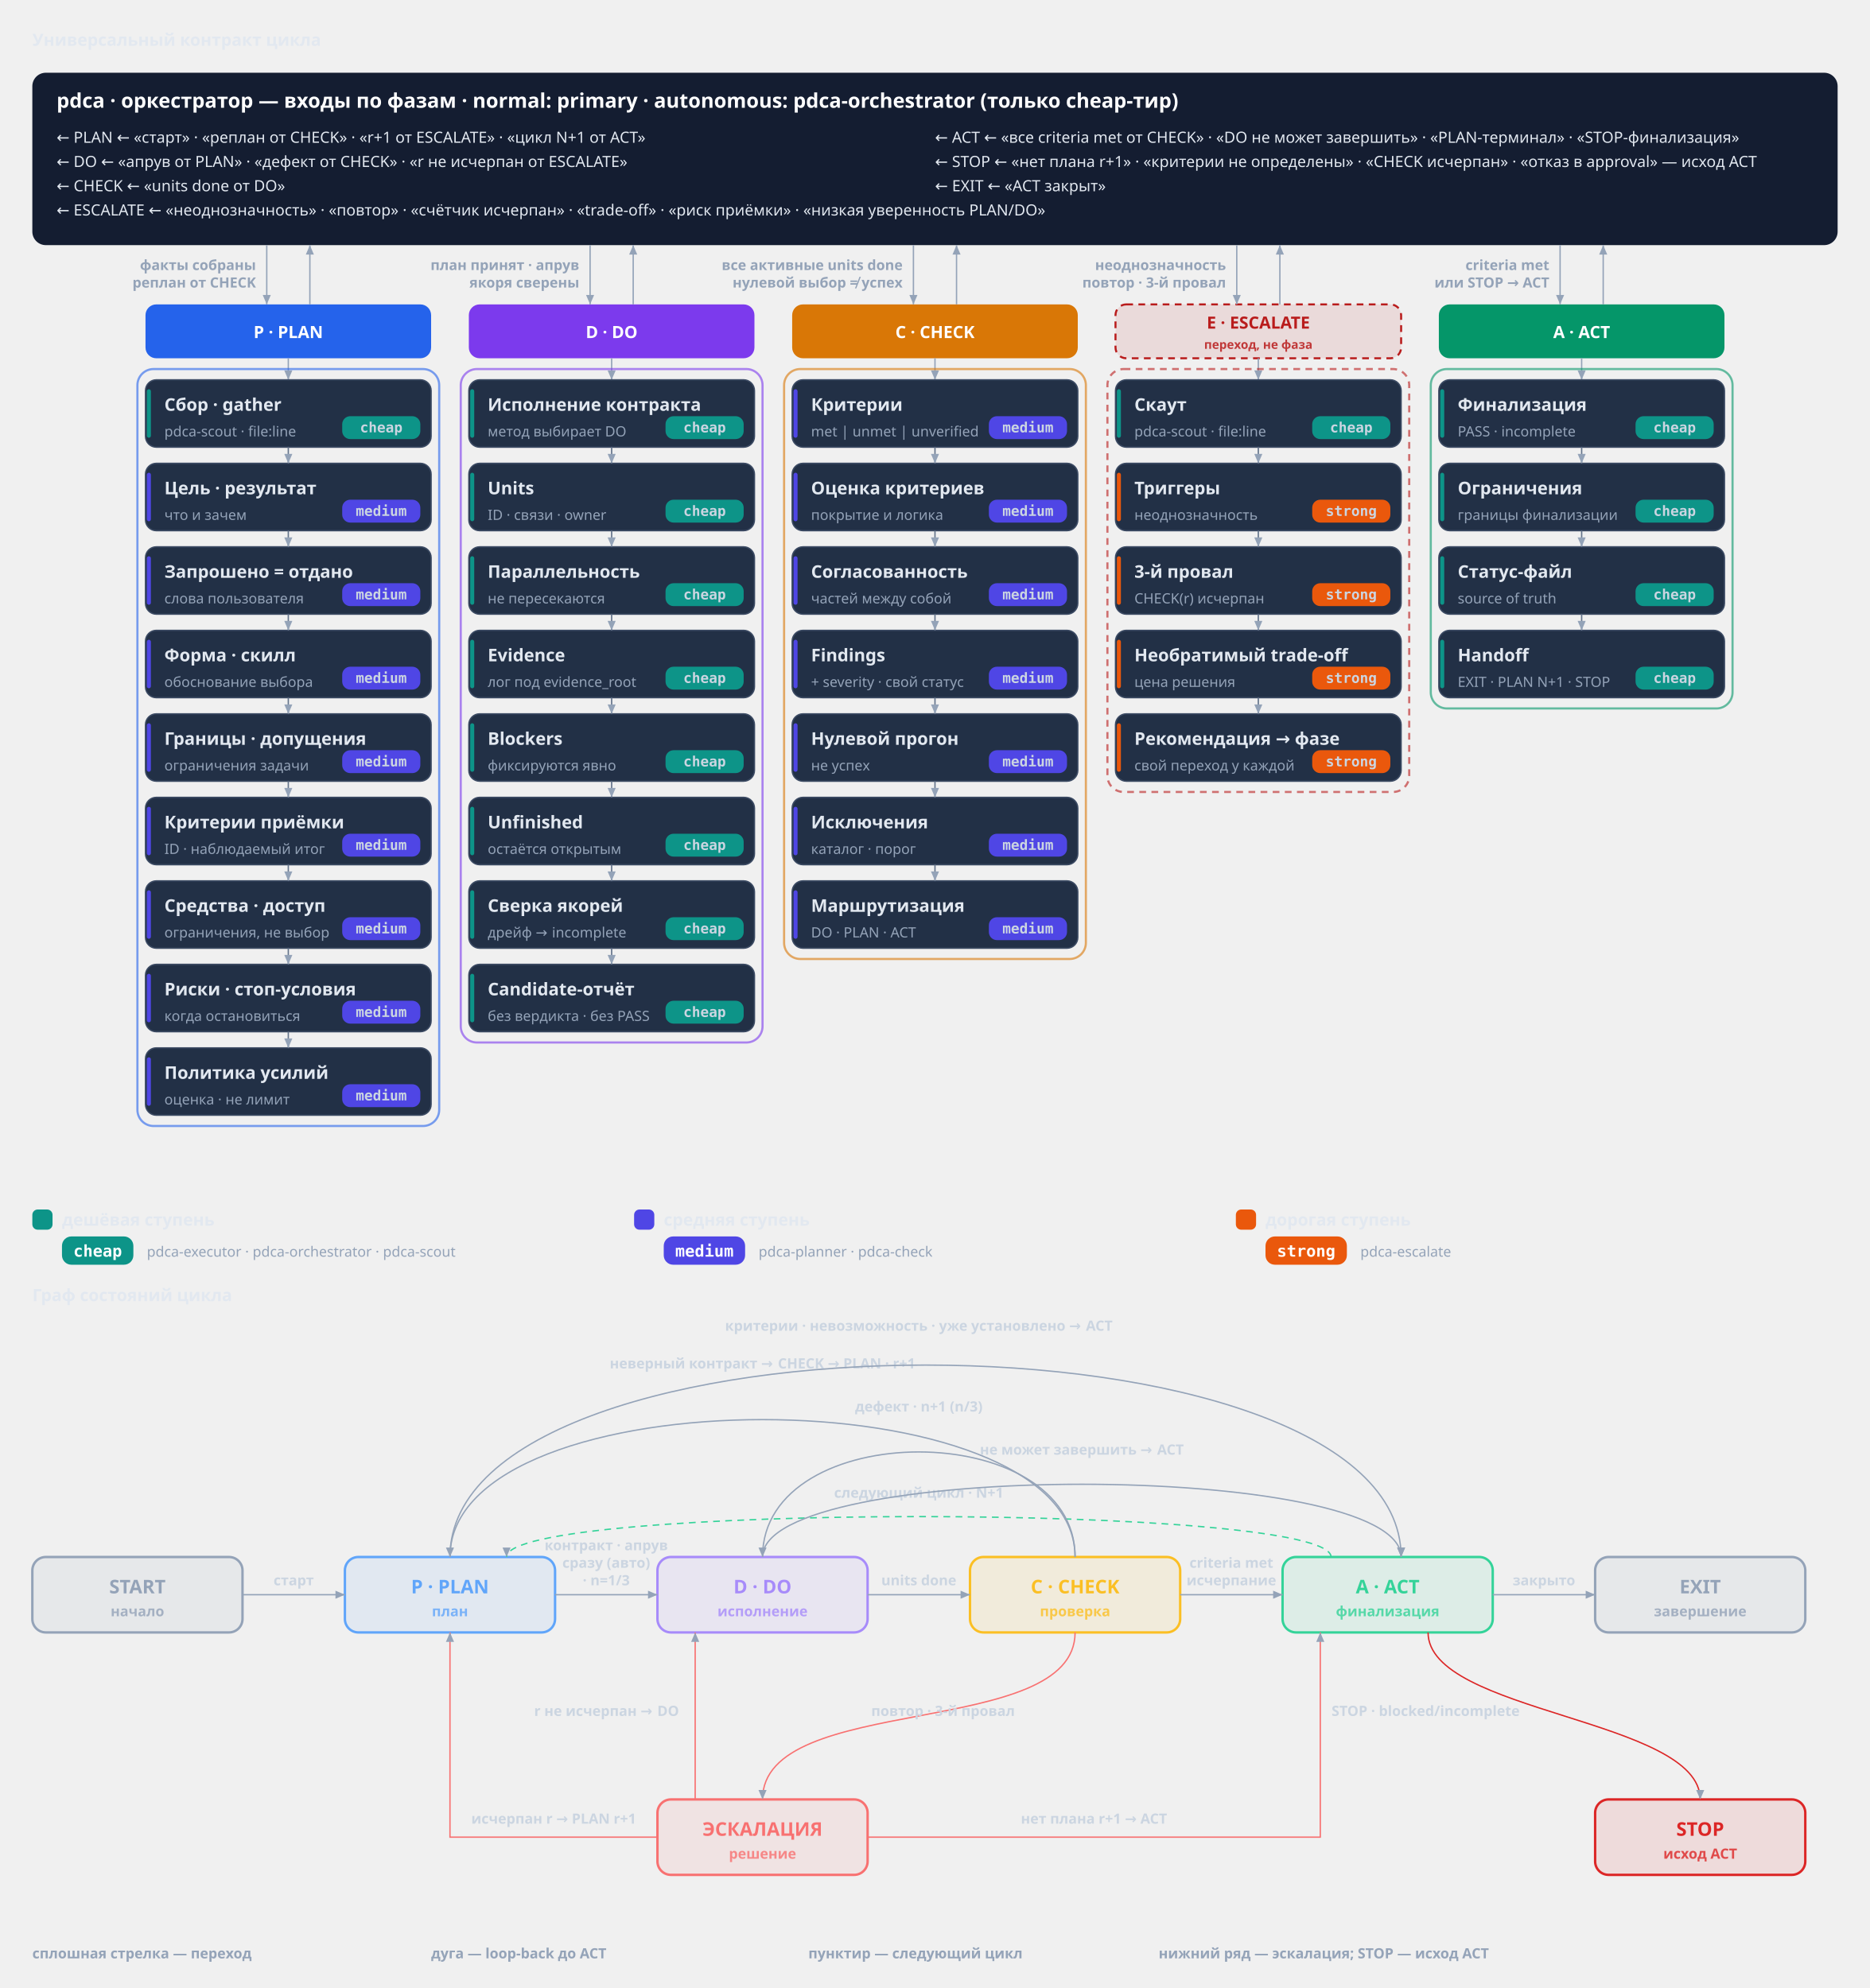
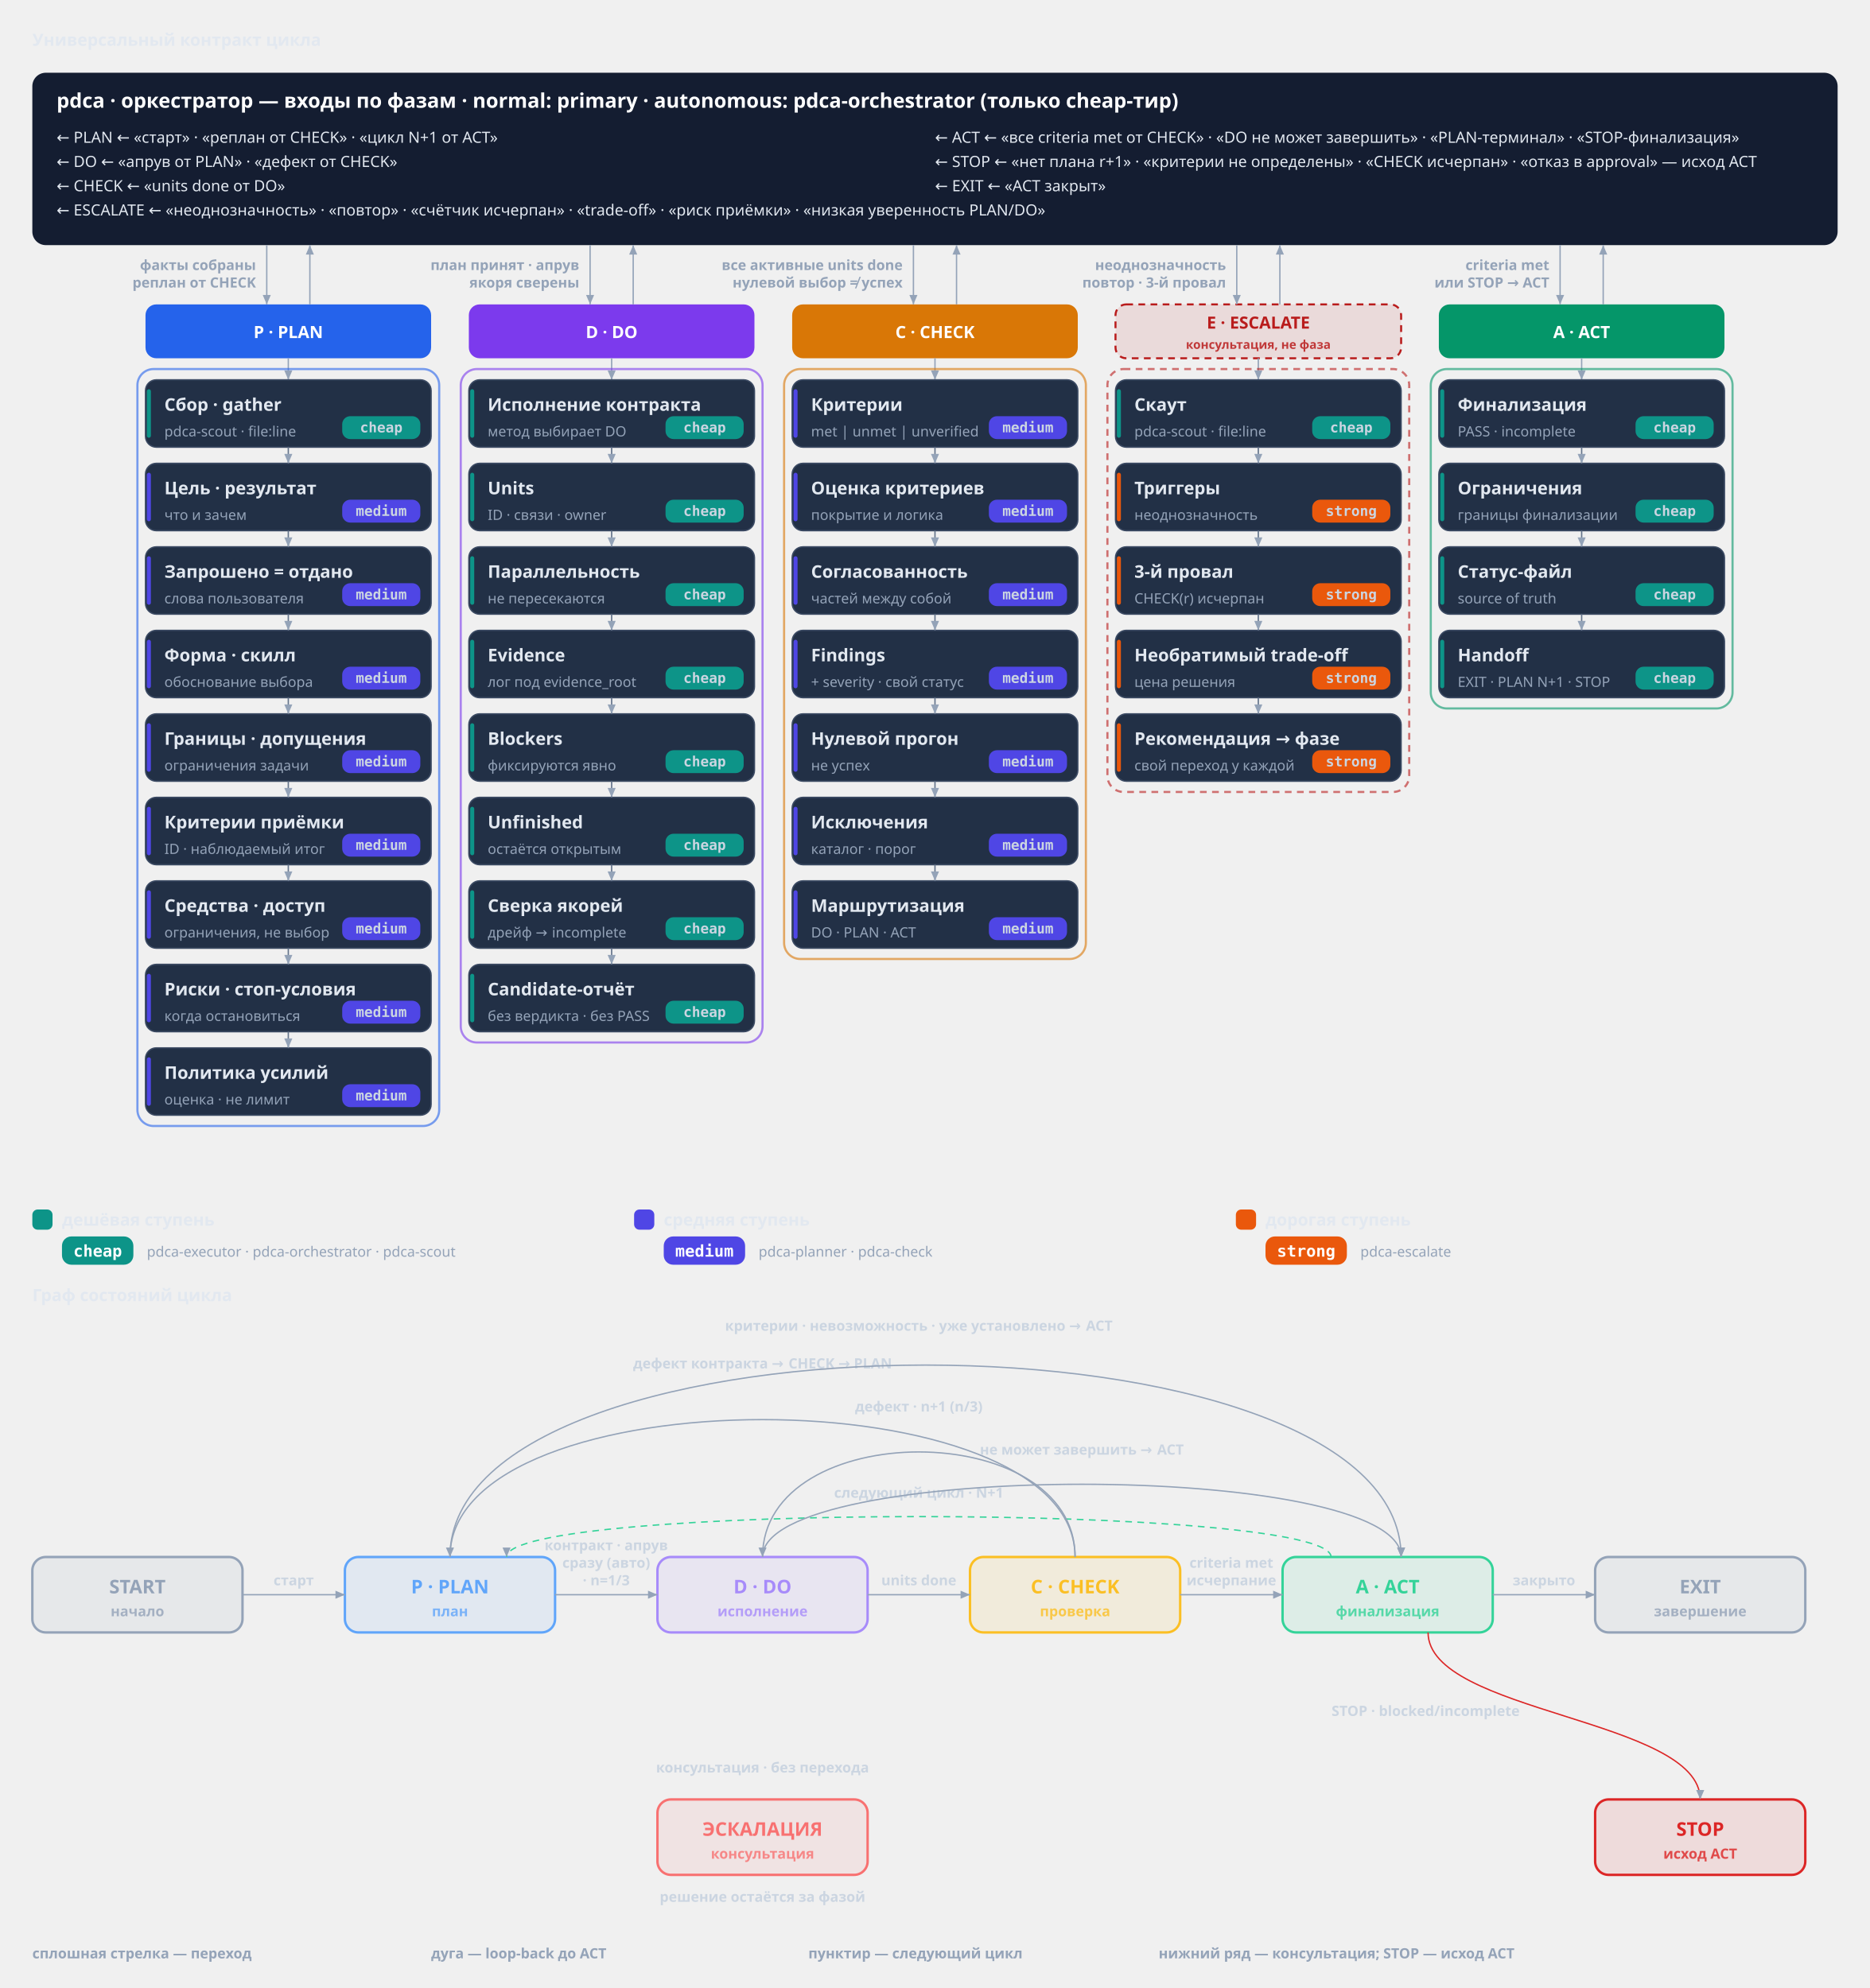
<svg xmlns="http://www.w3.org/2000/svg" viewBox="0 0 1388 1476" width="1388" height="1476" font-family="Segoe UI, system-ui, sans-serif" role="img">
  <defs>
    <marker id="arrow" markerWidth="9" markerHeight="9" refX="7" refY="3" orient="auto">
      <path d="M0,0 L7,3 L0,6 Z" fill="#94a3b8" />
    </marker>
  </defs>
  <style>
.t{font-size:13px;font-weight:600;fill:#e2e8f0}
.s{font-size:10.5px;fill:#94a3b8}
.h{font-size:12.5px;font-weight:700;fill:#ffffff}
.h2{font-size:12.5px;font-weight:700}
.h3{font-size:9px;font-weight:600}
.g{font-size:10.5px;font-weight:600}
.band{fill:#141d31}
.bt{fill:#ffffff;font-size:15px;font-weight:700}
.ol{fill:#e2e8f0;font-size:11.5px}
.lt{font-size:12.5px;font-weight:700;fill:#e2e8f0}
.ls{font-size:10.5px;fill:#94a3b8}
.lm{font-family:ui-monospace,Consolas,Menlo,monospace;font-size:12px;font-weight:700}
.bm{font-family:ui-monospace,Consolas,Menlo,monospace;font-size:10.5px;font-weight:700}
.st{font-size:14px;font-weight:700}
.ss{font-size:10.5px;font-weight:600}
</style>
  <text x="24" y="34" class="lt">Универсальный контракт цикла</text>
  <rect x="24" y="54" width="1340" height="128" rx="10" class="band" />
  <text x="42" y="80" class="bt">pdca · оркестратор — входы по фазам · normal: primary · autonomous: pdca-orchestrator (только cheap-тир)</text>
-   <text x="42" y="106" class="ol">← PLAN ← «старт» · «реплан от CHECK» · «r+1 от ESCALATE» · «цикл N+1 от ACT»</text>
-   <text x="42" y="124" class="ol">← DO ← «апрув от PLAN» · «дефект от CHECK» · «r не исчерпан от ESCALATE»</text>
+   <text x="42" y="106" class="ol">← PLAN ← «старт» · «реплан от CHECK» · «цикл N+1 от ACT»</text>
+   <text x="42" y="124" class="ol">← DO ← «апрув от PLAN» · «дефект от CHECK»</text>
  <text x="42" y="142" class="ol">← CHECK ← «units done от DO»</text>
  <text x="42" y="160" class="ol">← ESCALATE ← «неоднозначность» · «повтор» · «счётчик исчерпан» · «trade-off» · «риск приёмки» · «низкая уверенность PLAN/DO»</text>
  <text x="694.0" y="106" class="ol">← ACT ← «все criteria met от CHECK» · «DO не может завершить» · «PLAN-терминал» · «STOP-финализация»</text>
  <text x="694.0" y="124" class="ol">← STOP ← «нет плана r+1» · «критерии не определены» · «CHECK исчерпан» · «отказ в approval» — исход ACT</text>
  <text x="694.0" y="142" class="ol">← EXIT ← «ACT закрыт»</text>
  <rect x="108.0" y="226" width="212" height="40" rx="8" fill="#2563eb" />
  <text x="214.0" y="251.0" class="h" fill="#ffffff" text-anchor="middle">P · PLAN</text>
  <polyline points="214.0,266 214.0,282" fill="none" stroke="#94a3b8" marker-end="url(#arrow)" />
  <rect x="108.0" y="282" width="212" height="50" rx="8" fill="#223046" stroke="#3b4a63" stroke-width="1" />
  <rect x="109.0" y="289" width="3" height="36" rx="1.5" fill="#0d9488" />
  <rect x="254.0" y="309" width="58" height="17" rx="6" fill="#0d9488" />
  <text x="283.0" y="321.0" class="bm" fill="#cbd5e1" text-anchor="middle">cheap</text>
  <text x="122.0" y="305" class="t">Сбор · gather</text>
  <text x="122.0" y="324" class="s">pdca-scout · file:line</text>
  <rect x="108.0" y="344" width="212" height="50" rx="8" fill="#223046" stroke="#3b4a63" stroke-width="1" />
  <rect x="109.0" y="351" width="3" height="36" rx="1.5" fill="#4f46e5" />
  <rect x="254.0" y="371" width="58" height="17" rx="6" fill="#4f46e5" />
  <text x="283.0" y="383.0" class="bm" fill="#cbd5e1" text-anchor="middle">medium</text>
  <text x="122.0" y="367" class="t">Цель · результат</text>
  <text x="122.0" y="386" class="s">что и зачем</text>
  <rect x="108.0" y="406" width="212" height="50" rx="8" fill="#223046" stroke="#3b4a63" stroke-width="1" />
  <rect x="109.0" y="413" width="3" height="36" rx="1.5" fill="#4f46e5" />
  <rect x="254.0" y="433" width="58" height="17" rx="6" fill="#4f46e5" />
  <text x="283.0" y="445.0" class="bm" fill="#cbd5e1" text-anchor="middle">medium</text>
  <text x="122.0" y="429" class="t">Запрошено = отдано</text>
  <text x="122.0" y="448" class="s">слова пользователя</text>
  <rect x="108.0" y="468" width="212" height="50" rx="8" fill="#223046" stroke="#3b4a63" stroke-width="1" />
  <rect x="109.0" y="475" width="3" height="36" rx="1.5" fill="#4f46e5" />
  <rect x="254.0" y="495" width="58" height="17" rx="6" fill="#4f46e5" />
  <text x="283.0" y="507.0" class="bm" fill="#cbd5e1" text-anchor="middle">medium</text>
  <text x="122.0" y="491" class="t">Форма · скилл</text>
  <text x="122.0" y="510" class="s">обоснование выбора</text>
  <rect x="108.0" y="530" width="212" height="50" rx="8" fill="#223046" stroke="#3b4a63" stroke-width="1" />
  <rect x="109.0" y="537" width="3" height="36" rx="1.5" fill="#4f46e5" />
  <rect x="254.0" y="557" width="58" height="17" rx="6" fill="#4f46e5" />
  <text x="283.0" y="569.0" class="bm" fill="#cbd5e1" text-anchor="middle">medium</text>
  <text x="122.0" y="553" class="t">Границы · допущения</text>
  <text x="122.0" y="572" class="s">ограничения задачи</text>
  <rect x="108.0" y="592" width="212" height="50" rx="8" fill="#223046" stroke="#3b4a63" stroke-width="1" />
  <rect x="109.0" y="599" width="3" height="36" rx="1.5" fill="#4f46e5" />
  <rect x="254.0" y="619" width="58" height="17" rx="6" fill="#4f46e5" />
  <text x="283.0" y="631.0" class="bm" fill="#cbd5e1" text-anchor="middle">medium</text>
  <text x="122.0" y="615" class="t">Критерии приёмки</text>
  <text x="122.0" y="634" class="s">ID · наблюдаемый итог</text>
  <rect x="108.0" y="654" width="212" height="50" rx="8" fill="#223046" stroke="#3b4a63" stroke-width="1" />
  <rect x="109.0" y="661" width="3" height="36" rx="1.5" fill="#4f46e5" />
  <rect x="254.0" y="681" width="58" height="17" rx="6" fill="#4f46e5" />
  <text x="283.0" y="693.0" class="bm" fill="#cbd5e1" text-anchor="middle">medium</text>
  <text x="122.0" y="677" class="t">Средства · доступ</text>
  <text x="122.0" y="696" class="s">ограничения, не выбор</text>
  <rect x="108.0" y="716" width="212" height="50" rx="8" fill="#223046" stroke="#3b4a63" stroke-width="1" />
  <rect x="109.0" y="723" width="3" height="36" rx="1.5" fill="#4f46e5" />
  <rect x="254.0" y="743" width="58" height="17" rx="6" fill="#4f46e5" />
  <text x="283.0" y="755.0" class="bm" fill="#cbd5e1" text-anchor="middle">medium</text>
  <text x="122.0" y="739" class="t">Риски · стоп-условия</text>
  <text x="122.0" y="758" class="s">когда остановиться</text>
  <rect x="108.0" y="778" width="212" height="50" rx="8" fill="#223046" stroke="#3b4a63" stroke-width="1" />
  <rect x="109.0" y="785" width="3" height="36" rx="1.5" fill="#4f46e5" />
  <rect x="254.0" y="805" width="58" height="17" rx="6" fill="#4f46e5" />
  <text x="283.0" y="817.0" class="bm" fill="#cbd5e1" text-anchor="middle">medium</text>
  <text x="122.0" y="801" class="t">Политика усилий</text>
  <text x="122.0" y="820" class="s">оценка · не лимит</text>
  <polyline points="214.0,332 214.0,344" fill="none" stroke="#64748b" marker-end="url(#arrow)" />
  <polyline points="214.0,394 214.0,406" fill="none" stroke="#64748b" marker-end="url(#arrow)" />
  <polyline points="214.0,456 214.0,468" fill="none" stroke="#64748b" marker-end="url(#arrow)" />
  <polyline points="214.0,518 214.0,530" fill="none" stroke="#64748b" marker-end="url(#arrow)" />
  <polyline points="214.0,580 214.0,592" fill="none" stroke="#64748b" marker-end="url(#arrow)" />
  <polyline points="214.0,642 214.0,654" fill="none" stroke="#64748b" marker-end="url(#arrow)" />
  <polyline points="214.0,704 214.0,716" fill="none" stroke="#64748b" marker-end="url(#arrow)" />
  <polyline points="214.0,766 214.0,778" fill="none" stroke="#64748b" marker-end="url(#arrow)" />
  <rect x="102.0" y="274" width="224" height="562" rx="12" fill="none" stroke="#2563eb" stroke-opacity="0.6" stroke-width="1.6" />
  <rect x="348.0" y="226" width="212" height="40" rx="8" fill="#7c3aed" />
  <text x="454.0" y="251.0" class="h" fill="#ffffff" text-anchor="middle">D · DO</text>
  <polyline points="454.0,266 454.0,282" fill="none" stroke="#94a3b8" marker-end="url(#arrow)" />
  <rect x="348.0" y="282" width="212" height="50" rx="8" fill="#223046" stroke="#3b4a63" stroke-width="1" />
  <rect x="349.0" y="289" width="3" height="36" rx="1.5" fill="#0d9488" />
  <rect x="494.0" y="309" width="58" height="17" rx="6" fill="#0d9488" />
  <text x="523.0" y="321.0" class="bm" fill="#cbd5e1" text-anchor="middle">cheap</text>
  <text x="362.0" y="305" class="t">Исполнение контракта</text>
  <text x="362.0" y="324" class="s">метод выбирает DO</text>
  <rect x="348.0" y="344" width="212" height="50" rx="8" fill="#223046" stroke="#3b4a63" stroke-width="1" />
  <rect x="349.0" y="351" width="3" height="36" rx="1.5" fill="#0d9488" />
  <rect x="494.0" y="371" width="58" height="17" rx="6" fill="#0d9488" />
  <text x="523.0" y="383.0" class="bm" fill="#cbd5e1" text-anchor="middle">cheap</text>
  <text x="362.0" y="367" class="t">Units</text>
  <text x="362.0" y="386" class="s">ID · связи · owner</text>
  <rect x="348.0" y="406" width="212" height="50" rx="8" fill="#223046" stroke="#3b4a63" stroke-width="1" />
  <rect x="349.0" y="413" width="3" height="36" rx="1.5" fill="#0d9488" />
  <rect x="494.0" y="433" width="58" height="17" rx="6" fill="#0d9488" />
  <text x="523.0" y="445.0" class="bm" fill="#cbd5e1" text-anchor="middle">cheap</text>
  <text x="362.0" y="429" class="t">Параллельность</text>
  <text x="362.0" y="448" class="s">не пересекаются</text>
  <rect x="348.0" y="468" width="212" height="50" rx="8" fill="#223046" stroke="#3b4a63" stroke-width="1" />
  <rect x="349.0" y="475" width="3" height="36" rx="1.5" fill="#0d9488" />
  <rect x="494.0" y="495" width="58" height="17" rx="6" fill="#0d9488" />
  <text x="523.0" y="507.0" class="bm" fill="#cbd5e1" text-anchor="middle">cheap</text>
  <text x="362.0" y="491" class="t">Evidence</text>
  <text x="362.0" y="510" class="s">лог под evidence_root</text>
  <rect x="348.0" y="530" width="212" height="50" rx="8" fill="#223046" stroke="#3b4a63" stroke-width="1" />
  <rect x="349.0" y="537" width="3" height="36" rx="1.5" fill="#0d9488" />
  <rect x="494.0" y="557" width="58" height="17" rx="6" fill="#0d9488" />
  <text x="523.0" y="569.0" class="bm" fill="#cbd5e1" text-anchor="middle">cheap</text>
  <text x="362.0" y="553" class="t">Blockers</text>
  <text x="362.0" y="572" class="s">фиксируются явно</text>
  <rect x="348.0" y="592" width="212" height="50" rx="8" fill="#223046" stroke="#3b4a63" stroke-width="1" />
  <rect x="349.0" y="599" width="3" height="36" rx="1.5" fill="#0d9488" />
  <rect x="494.0" y="619" width="58" height="17" rx="6" fill="#0d9488" />
  <text x="523.0" y="631.0" class="bm" fill="#cbd5e1" text-anchor="middle">cheap</text>
  <text x="362.0" y="615" class="t">Unfinished</text>
  <text x="362.0" y="634" class="s">остаётся открытым</text>
  <rect x="348.0" y="654" width="212" height="50" rx="8" fill="#223046" stroke="#3b4a63" stroke-width="1" />
  <rect x="349.0" y="661" width="3" height="36" rx="1.5" fill="#0d9488" />
  <rect x="494.0" y="681" width="58" height="17" rx="6" fill="#0d9488" />
  <text x="523.0" y="693.0" class="bm" fill="#cbd5e1" text-anchor="middle">cheap</text>
  <text x="362.0" y="677" class="t">Сверка якорей</text>
  <text x="362.0" y="696" class="s">дрейф → incomplete</text>
  <rect x="348.0" y="716" width="212" height="50" rx="8" fill="#223046" stroke="#3b4a63" stroke-width="1" />
  <rect x="349.0" y="723" width="3" height="36" rx="1.5" fill="#0d9488" />
  <rect x="494.0" y="743" width="58" height="17" rx="6" fill="#0d9488" />
  <text x="523.0" y="755.0" class="bm" fill="#cbd5e1" text-anchor="middle">cheap</text>
  <text x="362.0" y="739" class="t">Candidate-отчёт</text>
  <text x="362.0" y="758" class="s">без вердикта · без PASS</text>
  <polyline points="454.0,332 454.0,344" fill="none" stroke="#64748b" marker-end="url(#arrow)" />
  <polyline points="454.0,394 454.0,406" fill="none" stroke="#64748b" marker-end="url(#arrow)" />
  <polyline points="454.0,456 454.0,468" fill="none" stroke="#64748b" marker-end="url(#arrow)" />
  <polyline points="454.0,518 454.0,530" fill="none" stroke="#64748b" marker-end="url(#arrow)" />
  <polyline points="454.0,580 454.0,592" fill="none" stroke="#64748b" marker-end="url(#arrow)" />
  <polyline points="454.0,642 454.0,654" fill="none" stroke="#64748b" marker-end="url(#arrow)" />
  <polyline points="454.0,704 454.0,716" fill="none" stroke="#64748b" marker-end="url(#arrow)" />
  <rect x="342.0" y="274" width="224" height="500" rx="12" fill="none" stroke="#7c3aed" stroke-opacity="0.6" stroke-width="1.6" />
  <rect x="588.0" y="226" width="212" height="40" rx="8" fill="#d97706" />
  <text x="694.0" y="251.0" class="h" fill="#ffffff" text-anchor="middle">C · CHECK</text>
  <polyline points="694.0,266 694.0,282" fill="none" stroke="#94a3b8" marker-end="url(#arrow)" />
  <rect x="588.0" y="282" width="212" height="50" rx="8" fill="#223046" stroke="#3b4a63" stroke-width="1" />
  <rect x="589.0" y="289" width="3" height="36" rx="1.5" fill="#4f46e5" />
  <rect x="734.0" y="309" width="58" height="17" rx="6" fill="#4f46e5" />
  <text x="763.0" y="321.0" class="bm" fill="#cbd5e1" text-anchor="middle">medium</text>
  <text x="602.0" y="305" class="t">Критерии</text>
  <text x="602.0" y="324" class="s">met | unmet | unverified</text>
  <rect x="588.0" y="344" width="212" height="50" rx="8" fill="#223046" stroke="#3b4a63" stroke-width="1" />
  <rect x="589.0" y="351" width="3" height="36" rx="1.5" fill="#4f46e5" />
  <rect x="734.0" y="371" width="58" height="17" rx="6" fill="#4f46e5" />
  <text x="763.0" y="383.0" class="bm" fill="#cbd5e1" text-anchor="middle">medium</text>
  <text x="602.0" y="367" class="t">Оценка критериев</text>
  <text x="602.0" y="386" class="s">покрытие и логика</text>
  <rect x="588.0" y="406" width="212" height="50" rx="8" fill="#223046" stroke="#3b4a63" stroke-width="1" />
  <rect x="589.0" y="413" width="3" height="36" rx="1.5" fill="#4f46e5" />
  <rect x="734.0" y="433" width="58" height="17" rx="6" fill="#4f46e5" />
  <text x="763.0" y="445.0" class="bm" fill="#cbd5e1" text-anchor="middle">medium</text>
  <text x="602.0" y="429" class="t">Согласованность</text>
  <text x="602.0" y="448" class="s">частей между собой</text>
  <rect x="588.0" y="468" width="212" height="50" rx="8" fill="#223046" stroke="#3b4a63" stroke-width="1" />
  <rect x="589.0" y="475" width="3" height="36" rx="1.5" fill="#4f46e5" />
  <rect x="734.0" y="495" width="58" height="17" rx="6" fill="#4f46e5" />
  <text x="763.0" y="507.0" class="bm" fill="#cbd5e1" text-anchor="middle">medium</text>
  <text x="602.0" y="491" class="t">Findings</text>
  <text x="602.0" y="510" class="s">+ severity · свой статус</text>
  <rect x="588.0" y="530" width="212" height="50" rx="8" fill="#223046" stroke="#3b4a63" stroke-width="1" />
  <rect x="589.0" y="537" width="3" height="36" rx="1.5" fill="#4f46e5" />
  <rect x="734.0" y="557" width="58" height="17" rx="6" fill="#4f46e5" />
  <text x="763.0" y="569.0" class="bm" fill="#cbd5e1" text-anchor="middle">medium</text>
  <text x="602.0" y="553" class="t">Нулевой прогон</text>
  <text x="602.0" y="572" class="s">не успех</text>
  <rect x="588.0" y="592" width="212" height="50" rx="8" fill="#223046" stroke="#3b4a63" stroke-width="1" />
  <rect x="589.0" y="599" width="3" height="36" rx="1.5" fill="#4f46e5" />
  <rect x="734.0" y="619" width="58" height="17" rx="6" fill="#4f46e5" />
  <text x="763.0" y="631.0" class="bm" fill="#cbd5e1" text-anchor="middle">medium</text>
  <text x="602.0" y="615" class="t">Исключения</text>
  <text x="602.0" y="634" class="s">каталог · порог</text>
  <rect x="588.0" y="654" width="212" height="50" rx="8" fill="#223046" stroke="#3b4a63" stroke-width="1" />
  <rect x="589.0" y="661" width="3" height="36" rx="1.5" fill="#4f46e5" />
  <rect x="734.0" y="681" width="58" height="17" rx="6" fill="#4f46e5" />
  <text x="763.0" y="693.0" class="bm" fill="#cbd5e1" text-anchor="middle">medium</text>
  <text x="602.0" y="677" class="t">Маршрутизация</text>
  <text x="602.0" y="696" class="s">DO · PLAN · ACT</text>
  <polyline points="694.0,332 694.0,344" fill="none" stroke="#64748b" marker-end="url(#arrow)" />
  <polyline points="694.0,394 694.0,406" fill="none" stroke="#64748b" marker-end="url(#arrow)" />
  <polyline points="694.0,456 694.0,468" fill="none" stroke="#64748b" marker-end="url(#arrow)" />
  <polyline points="694.0,518 694.0,530" fill="none" stroke="#64748b" marker-end="url(#arrow)" />
  <polyline points="694.0,580 694.0,592" fill="none" stroke="#64748b" marker-end="url(#arrow)" />
  <polyline points="694.0,642 694.0,654" fill="none" stroke="#64748b" marker-end="url(#arrow)" />
  <rect x="582.0" y="274" width="224" height="438" rx="12" fill="none" stroke="#d97706" stroke-opacity="0.6" stroke-width="1.6" />
  <rect x="828.0" y="226" width="212" height="40" rx="8" fill="#b91c1c" fill-opacity="0.10" stroke="#b91c1c" stroke-width="1.5" stroke-dasharray="5,4" />
  <text x="934.0" y="244.0" class="h2" fill="#b91c1c" text-anchor="middle">E · ESCALATE</text>
-   <text x="934.0" y="259.0" class="h3" fill="#b91c1c" opacity="0.85" text-anchor="middle">переход, не фаза</text>
+   <text x="934.0" y="259.0" class="h3" fill="#b91c1c" opacity="0.85" text-anchor="middle">консультация, не фаза</text>
  <polyline points="934.0,266 934.0,282" fill="none" stroke="#94a3b8" marker-end="url(#arrow)" />
  <rect x="828.0" y="282" width="212" height="50" rx="8" fill="#223046" stroke="#3b4a63" stroke-width="1" />
  <rect x="829.0" y="289" width="3" height="36" rx="1.5" fill="#0d9488" />
  <rect x="974.0" y="309" width="58" height="17" rx="6" fill="#0d9488" />
  <text x="1003.0" y="321.0" class="bm" fill="#cbd5e1" text-anchor="middle">cheap</text>
  <text x="842.0" y="305" class="t">Скаут</text>
  <text x="842.0" y="324" class="s">pdca-scout · file:line</text>
  <rect x="828.0" y="344" width="212" height="50" rx="8" fill="#223046" stroke="#3b4a63" stroke-width="1" />
  <rect x="829.0" y="351" width="3" height="36" rx="1.5" fill="#ea580c" />
  <rect x="974.0" y="371" width="58" height="17" rx="6" fill="#ea580c" />
  <text x="1003.0" y="383.0" class="bm" fill="#cbd5e1" text-anchor="middle">strong</text>
  <text x="842.0" y="367" class="t">Триггеры</text>
  <text x="842.0" y="386" class="s">неоднозначность</text>
  <rect x="828.0" y="406" width="212" height="50" rx="8" fill="#223046" stroke="#3b4a63" stroke-width="1" />
  <rect x="829.0" y="413" width="3" height="36" rx="1.5" fill="#ea580c" />
  <rect x="974.0" y="433" width="58" height="17" rx="6" fill="#ea580c" />
  <text x="1003.0" y="445.0" class="bm" fill="#cbd5e1" text-anchor="middle">strong</text>
  <text x="842.0" y="429" class="t">3-й провал</text>
  <text x="842.0" y="448" class="s">CHECK(r) исчерпан</text>
  <rect x="828.0" y="468" width="212" height="50" rx="8" fill="#223046" stroke="#3b4a63" stroke-width="1" />
  <rect x="829.0" y="475" width="3" height="36" rx="1.5" fill="#ea580c" />
  <rect x="974.0" y="495" width="58" height="17" rx="6" fill="#ea580c" />
  <text x="1003.0" y="507.0" class="bm" fill="#cbd5e1" text-anchor="middle">strong</text>
  <text x="842.0" y="491" class="t">Необратимый trade-off</text>
  <text x="842.0" y="510" class="s">цена решения</text>
  <rect x="828.0" y="530" width="212" height="50" rx="8" fill="#223046" stroke="#3b4a63" stroke-width="1" />
  <rect x="829.0" y="537" width="3" height="36" rx="1.5" fill="#ea580c" />
  <rect x="974.0" y="557" width="58" height="17" rx="6" fill="#ea580c" />
  <text x="1003.0" y="569.0" class="bm" fill="#cbd5e1" text-anchor="middle">strong</text>
  <text x="842.0" y="553" class="t">Рекомендация → фазе</text>
  <text x="842.0" y="572" class="s">свой переход у каждой</text>
  <polyline points="934.0,332 934.0,344" fill="none" stroke="#64748b" marker-end="url(#arrow)" />
  <polyline points="934.0,394 934.0,406" fill="none" stroke="#64748b" marker-end="url(#arrow)" />
  <polyline points="934.0,456 934.0,468" fill="none" stroke="#64748b" marker-end="url(#arrow)" />
  <polyline points="934.0,518 934.0,530" fill="none" stroke="#64748b" marker-end="url(#arrow)" />
  <rect x="822.0" y="274" width="224" height="314" rx="12" fill="none" stroke="#b91c1c" stroke-opacity="0.6" stroke-width="1.6" stroke-dasharray="5,4" />
  <rect x="1068.0" y="226" width="212" height="40" rx="8" fill="#059669" />
  <text x="1174.0" y="251.0" class="h" fill="#ffffff" text-anchor="middle">A · ACT</text>
  <polyline points="1174.0,266 1174.0,282" fill="none" stroke="#94a3b8" marker-end="url(#arrow)" />
  <rect x="1068.0" y="282" width="212" height="50" rx="8" fill="#223046" stroke="#3b4a63" stroke-width="1" />
  <rect x="1069.0" y="289" width="3" height="36" rx="1.5" fill="#0d9488" />
  <rect x="1214.0" y="309" width="58" height="17" rx="6" fill="#0d9488" />
  <text x="1243.0" y="321.0" class="bm" fill="#cbd5e1" text-anchor="middle">cheap</text>
  <text x="1082.0" y="305" class="t">Финализация</text>
  <text x="1082.0" y="324" class="s">PASS · incomplete</text>
  <rect x="1068.0" y="344" width="212" height="50" rx="8" fill="#223046" stroke="#3b4a63" stroke-width="1" />
  <rect x="1069.0" y="351" width="3" height="36" rx="1.5" fill="#0d9488" />
  <rect x="1214.0" y="371" width="58" height="17" rx="6" fill="#0d9488" />
  <text x="1243.0" y="383.0" class="bm" fill="#cbd5e1" text-anchor="middle">cheap</text>
  <text x="1082.0" y="367" class="t">Ограничения</text>
  <text x="1082.0" y="386" class="s">границы финализации</text>
  <rect x="1068.0" y="406" width="212" height="50" rx="8" fill="#223046" stroke="#3b4a63" stroke-width="1" />
  <rect x="1069.0" y="413" width="3" height="36" rx="1.5" fill="#0d9488" />
  <rect x="1214.0" y="433" width="58" height="17" rx="6" fill="#0d9488" />
  <text x="1243.0" y="445.0" class="bm" fill="#cbd5e1" text-anchor="middle">cheap</text>
  <text x="1082.0" y="429" class="t">Статус-файл</text>
  <text x="1082.0" y="448" class="s">source of truth</text>
  <rect x="1068.0" y="468" width="212" height="50" rx="8" fill="#223046" stroke="#3b4a63" stroke-width="1" />
  <rect x="1069.0" y="475" width="3" height="36" rx="1.5" fill="#0d9488" />
  <rect x="1214.0" y="495" width="58" height="17" rx="6" fill="#0d9488" />
  <text x="1243.0" y="507.0" class="bm" fill="#cbd5e1" text-anchor="middle">cheap</text>
  <text x="1082.0" y="491" class="t">Handoff</text>
  <text x="1082.0" y="510" class="s">EXIT · PLAN N+1 · STOP</text>
  <polyline points="1174.0,332 1174.0,344" fill="none" stroke="#64748b" marker-end="url(#arrow)" />
  <polyline points="1174.0,394 1174.0,406" fill="none" stroke="#64748b" marker-end="url(#arrow)" />
  <polyline points="1174.0,456 1174.0,468" fill="none" stroke="#64748b" marker-end="url(#arrow)" />
  <rect x="1062.0" y="274" width="224" height="252" rx="12" fill="none" stroke="#059669" stroke-opacity="0.6" stroke-width="1.6" />
  <polyline points="198.0,182 198.0,226" fill="none" stroke="#94a3b8" data-edge-id="dispatch_p" marker-end="url(#arrow)" />
  <text x="190.0" y="200.5" class="g" fill="#94a3b8" text-anchor="end">факты собраны</text>
  <text x="190.0" y="213.5" class="g" fill="#94a3b8" text-anchor="end">реплан от CHECK</text>
  <polyline points="230.0,226 230.0,182" fill="none" stroke="#94a3b8" data-edge-id="return_p" marker-end="url(#arrow)" />
  <polyline points="438.0,182 438.0,226" fill="none" stroke="#94a3b8" data-edge-id="dispatch_d" marker-end="url(#arrow)" />
  <text x="430.0" y="200.5" class="g" fill="#94a3b8" text-anchor="end">план принят · апрув</text>
  <text x="430.0" y="213.5" class="g" fill="#94a3b8" text-anchor="end">якоря сверены</text>
  <polyline points="470.0,226 470.0,182" fill="none" stroke="#94a3b8" data-edge-id="return_d" marker-end="url(#arrow)" />
  <polyline points="678.0,182 678.0,226" fill="none" stroke="#94a3b8" data-edge-id="dispatch_c" marker-end="url(#arrow)" />
  <text x="670.0" y="200.5" class="g" fill="#94a3b8" text-anchor="end">все активные units done</text>
  <text x="670.0" y="213.5" class="g" fill="#94a3b8" text-anchor="end">нулевой выбор ≠ успех</text>
  <polyline points="710.0,226 710.0,182" fill="none" stroke="#94a3b8" data-edge-id="return_c" marker-end="url(#arrow)" />
  <polyline points="918.0,182 918.0,226" fill="none" stroke="#94a3b8" data-edge-id="dispatch_e" marker-end="url(#arrow)" />
  <text x="910.0" y="200.5" class="g" fill="#94a3b8" text-anchor="end">неоднозначность</text>
  <text x="910.0" y="213.5" class="g" fill="#94a3b8" text-anchor="end">повтор · 3-й провал</text>
  <polyline points="950.0,226 950.0,182" fill="none" stroke="#94a3b8" data-edge-id="return_e" marker-end="url(#arrow)" />
  <polyline points="1158.0,182 1158.0,226" fill="none" stroke="#94a3b8" data-edge-id="dispatch_a" marker-end="url(#arrow)" />
  <text x="1150.0" y="200.5" class="g" fill="#94a3b8" text-anchor="end">criteria met</text>
  <text x="1150.0" y="213.5" class="g" fill="#94a3b8" text-anchor="end">или STOP → ACT</text>
  <polyline points="1190.0,226 1190.0,182" fill="none" stroke="#94a3b8" data-edge-id="return_a" marker-end="url(#arrow)" />
  <rect x="24.0" y="898" width="15" height="15" rx="4" fill="#0d9488" />
  <text x="46.0" y="910" class="lt">дешёвая ступень</text>
  <rect x="46.0" y="918" width="53.0" height="21" rx="7" fill="#0d9488" />
  <text x="72.5" y="933" class="lm" fill="#ffffff" text-anchor="middle">cheap</text>
  <text x="109.0" y="933" class="ls">pdca-executor · pdca-orchestrator · pdca-scout</text>
  <rect x="470.667" y="898" width="15" height="15" rx="4" fill="#4f46e5" />
  <text x="492.667" y="910" class="lt">средняя ступень</text>
  <rect x="492.667" y="918" width="60.4" height="21" rx="7" fill="#4f46e5" />
  <text x="522.867" y="933" class="lm" fill="#ffffff" text-anchor="middle">medium</text>
  <text x="563.067" y="933" class="ls">pdca-planner · pdca-check</text>
  <rect x="917.333" y="898" width="15" height="15" rx="4" fill="#ea580c" />
  <text x="939.333" y="910" class="lt">дорогая ступень</text>
  <rect x="939.333" y="918" width="60.4" height="21" rx="7" fill="#ea580c" />
  <text x="969.533" y="933" class="lm" fill="#ffffff" text-anchor="middle">strong</text>
  <text x="1009.733" y="933" class="ls">pdca-escalate</text>
  <text x="24" y="966" class="lt">Граф состояний цикла</text>
  <rect x="24" y="1156" width="156" height="56" rx="10" fill="#94a3b8" fill-opacity="0.10" stroke="#94a3b8" stroke-width="1.8" data-node-id="START" />
  <text x="102.0" y="1183.0" class="st" fill="#94a3b8" text-anchor="middle">START</text>
  <text x="102.0" y="1200.0" class="ss" fill="#94a3b8" text-anchor="middle" opacity="0.8">начало</text>
  <rect x="256" y="1156" width="156" height="56" rx="10" fill="#60a5fa" fill-opacity="0.10" stroke="#60a5fa" stroke-width="1.8" data-node-id="PLAN" />
  <text x="334.0" y="1183.0" class="st" fill="#60a5fa" text-anchor="middle">P · PLAN</text>
  <text x="334.0" y="1200.0" class="ss" fill="#60a5fa" text-anchor="middle" opacity="0.8">план</text>
  <rect x="488" y="1156" width="156" height="56" rx="10" fill="#a78bfa" fill-opacity="0.10" stroke="#a78bfa" stroke-width="1.8" data-node-id="DO" />
  <text x="566.0" y="1183.0" class="st" fill="#a78bfa" text-anchor="middle">D · DO</text>
  <text x="566.0" y="1200.0" class="ss" fill="#a78bfa" text-anchor="middle" opacity="0.8">исполнение</text>
  <rect x="720" y="1156" width="156" height="56" rx="10" fill="#fbbf24" fill-opacity="0.10" stroke="#fbbf24" stroke-width="1.8" data-node-id="CHECK" />
  <text x="798.0" y="1183.0" class="st" fill="#fbbf24" text-anchor="middle">C · CHECK</text>
  <text x="798.0" y="1200.0" class="ss" fill="#fbbf24" text-anchor="middle" opacity="0.8">проверка</text>
  <rect x="952" y="1156" width="156" height="56" rx="10" fill="#34d399" fill-opacity="0.10" stroke="#34d399" stroke-width="1.8" data-node-id="ACT" />
  <text x="1030.0" y="1183.0" class="st" fill="#34d399" text-anchor="middle">A · ACT</text>
  <text x="1030.0" y="1200.0" class="ss" fill="#34d399" text-anchor="middle" opacity="0.8">финализация</text>
  <rect x="1184" y="1156" width="156" height="56" rx="10" fill="#94a3b8" fill-opacity="0.10" stroke="#94a3b8" stroke-width="1.8" data-node-id="EXIT" />
  <text x="1262.0" y="1183.0" class="st" fill="#94a3b8" text-anchor="middle">EXIT</text>
  <text x="1262.0" y="1200.0" class="ss" fill="#94a3b8" text-anchor="middle" opacity="0.8">завершение</text>
  <polyline points="180,1184.0 256,1184.0" fill="none" stroke="#94a3b8" data-edge-id="start_plan" marker-end="url(#arrow)" />
  <text x="218.0" y="1177.0" class="g" fill="#cbd5e1" text-anchor="middle">старт</text>
  <polyline points="412,1184.0 488,1184.0" fill="none" stroke="#94a3b8" data-edge-id="plan_do" marker-end="url(#arrow)" />
  <text x="450.0" y="1151.0" class="g" fill="#cbd5e1" text-anchor="middle">контракт · апрув</text>
  <text x="450.0" y="1164.0" class="g" fill="#cbd5e1" text-anchor="middle">сразу (авто)</text>
  <text x="450.0" y="1177.0" class="g" fill="#cbd5e1" text-anchor="middle">· n=1/3</text>
  <polyline points="644,1184.0 720,1184.0" fill="none" stroke="#94a3b8" data-edge-id="do_check" marker-end="url(#arrow)" />
  <text x="682.0" y="1177.0" class="g" fill="#cbd5e1" text-anchor="middle">units done</text>
  <polyline points="876,1184.0 952,1184.0" fill="none" stroke="#94a3b8" data-edge-id="check_act" marker-end="url(#arrow)" />
  <text x="914.0" y="1164.0" class="g" fill="#cbd5e1" text-anchor="middle">criteria met</text>
  <text x="914.0" y="1177.0" class="g" fill="#cbd5e1" text-anchor="middle">исчерпание</text>
  <polyline points="1108,1184.0 1184,1184.0" fill="none" stroke="#94a3b8" data-edge-id="act_exit" marker-end="url(#arrow)" />
  <text x="1146.0" y="1177.0" class="g" fill="#cbd5e1" text-anchor="middle">закрыто</text>
  <path d="M988,1156 C988,1116 376,1116 376,1156" fill="none" stroke="#34d399" stroke-dasharray="5,4" data-edge-id="act_plan" marker-end="url(#arrow)" />
  <text x="682" y="1112" class="g" fill="#cbd5e1" text-anchor="middle">следующий цикл · N+1</text>
  <path d="M566,1156 C566,1084 1040,1084 1040,1156" fill="none" stroke="#94a3b8" data-edge-id="do_act_incomplete" marker-end="url(#arrow)" />
  <text x="803" y="1080" class="g" fill="#cbd5e1" text-anchor="middle">не может завершить → ACT</text>
  <path d="M798,1156 C798,1052 566,1052 566,1156" fill="none" stroke="#94a3b8" data-edge-id="check_do_defect" marker-end="url(#arrow)" />
  <text x="682" y="1048" class="g" fill="#cbd5e1" text-anchor="middle">дефект · n+1 (n/3)</text>
  <path d="M798,1156 C798,1020 334,1020 334,1156" fill="none" stroke="#94a3b8" data-edge-id="check_plan_replan" marker-end="url(#arrow)" />
-   <text x="566" y="1016" class="g" fill="#cbd5e1" text-anchor="middle">неверный контракт → CHECK → PLAN · r+1</text>
+   <text x="566" y="1016" class="g" fill="#cbd5e1" text-anchor="middle">дефект контракта → CHECK → PLAN</text>
  <path d="M334,1156 C334,966 1040,966 1040,1156" fill="none" stroke="#94a3b8" data-edge-id="plan_act_terminal" marker-end="url(#arrow)" />
  <text x="682" y="988" class="g" fill="#cbd5e1" text-anchor="middle">критерии · невозможность · уже установлено → ACT</text>
-   <rect x="488" y="1336" width="156" height="56" rx="10" fill="#f87171" fill-opacity="0.10" stroke="#f87171" stroke-width="1.8" data-node-id="ESCALATE" />
+   <rect x="488" y="1336" width="156" height="56" rx="10" fill="#f87171" fill-opacity="0.10" stroke="#f87171" stroke-width="1.8" data-node-id="CONSULTATION" />
  <text x="566.0" y="1363.0" class="st" fill="#f87171" text-anchor="middle">ЭСКАЛАЦИЯ</text>
-   <text x="566.0" y="1380.0" class="ss" fill="#f87171" text-anchor="middle" opacity="0.8">решение</text>
+   <text x="566.0" y="1380.0" class="ss" fill="#f87171" text-anchor="middle" opacity="0.8">консультация</text>
  <rect x="1184" y="1336" width="156" height="56" rx="10" fill="#dc2626" fill-opacity="0.10" stroke="#dc2626" stroke-width="1.8" data-node-id="STOP" />
  <text x="1262.0" y="1363.0" class="st" fill="#dc2626" text-anchor="middle">STOP</text>
  <text x="1262.0" y="1380.0" class="ss" fill="#dc2626" text-anchor="middle" opacity="0.8">исход ACT</text>
-   <path d="M798,1212 C798,1292 566,1256 566,1336" fill="none" stroke="#f87171" data-edge-id="check_escalate" marker-end="url(#arrow)" />
-   <text x="700" y="1274.0" class="g" fill="#cbd5e1" text-anchor="middle">повтор · 3-й провал</text>
-   <polyline points="516,1336 516,1212" fill="none" stroke="#f87171" data-edge-id="escalate_do" marker-end="url(#arrow)" />
-   <text x="504" y="1274.0" class="g" fill="#cbd5e1" text-anchor="end">r не исчерпан → DO</text>
-   <polyline points="488,1364.0 334,1364.0 334,1212" fill="none" stroke="#f87171" data-edge-id="escalate_plan" marker-end="url(#arrow)" />
-   <text x="411" y="1354.0" class="g" fill="#cbd5e1" text-anchor="middle">исчерпан r → PLAN r+1</text>
-   <polyline points="644,1364.0 980,1364.0 980,1212" fill="none" stroke="#f87171" data-edge-id="escalate_act" marker-end="url(#arrow)" />
-   <text x="812" y="1354.0" class="g" fill="#cbd5e1" text-anchor="middle">нет плана r+1 → ACT</text>
+   <text x="566" y="1316" class="g" fill="#cbd5e1" text-anchor="middle">консультация · без перехода</text>
+   <text x="566" y="1412" class="g" fill="#cbd5e1" text-anchor="middle">решение остаётся за фазой</text>
  <path d="M1060,1212 C1060,1272 1262,1276 1262,1336" fill="none" stroke="#dc2626" data-edge-id="act_stop" marker-end="url(#arrow)" />
  <text x="1128" y="1274.0" class="g" fill="#cbd5e1" text-anchor="end">STOP · blocked/incomplete</text>
  <text x="24" y="1454" class="g" fill="#94a3b8" text-anchor="start">сплошная стрелка — переход</text>
  <text x="320" y="1454" class="g" fill="#94a3b8" text-anchor="start">дуга — loop-back до ACT</text>
  <text x="600" y="1454" class="g" fill="#94a3b8" text-anchor="start">пунктир — следующий цикл</text>
-   <text x="860" y="1454" class="g" fill="#94a3b8" text-anchor="start">нижний ряд — эскалация; STOP — исход ACT</text>
+   <text x="860" y="1454" class="g" fill="#94a3b8" text-anchor="start">нижний ряд — консультация; STOP — исход ACT</text>
</svg>
